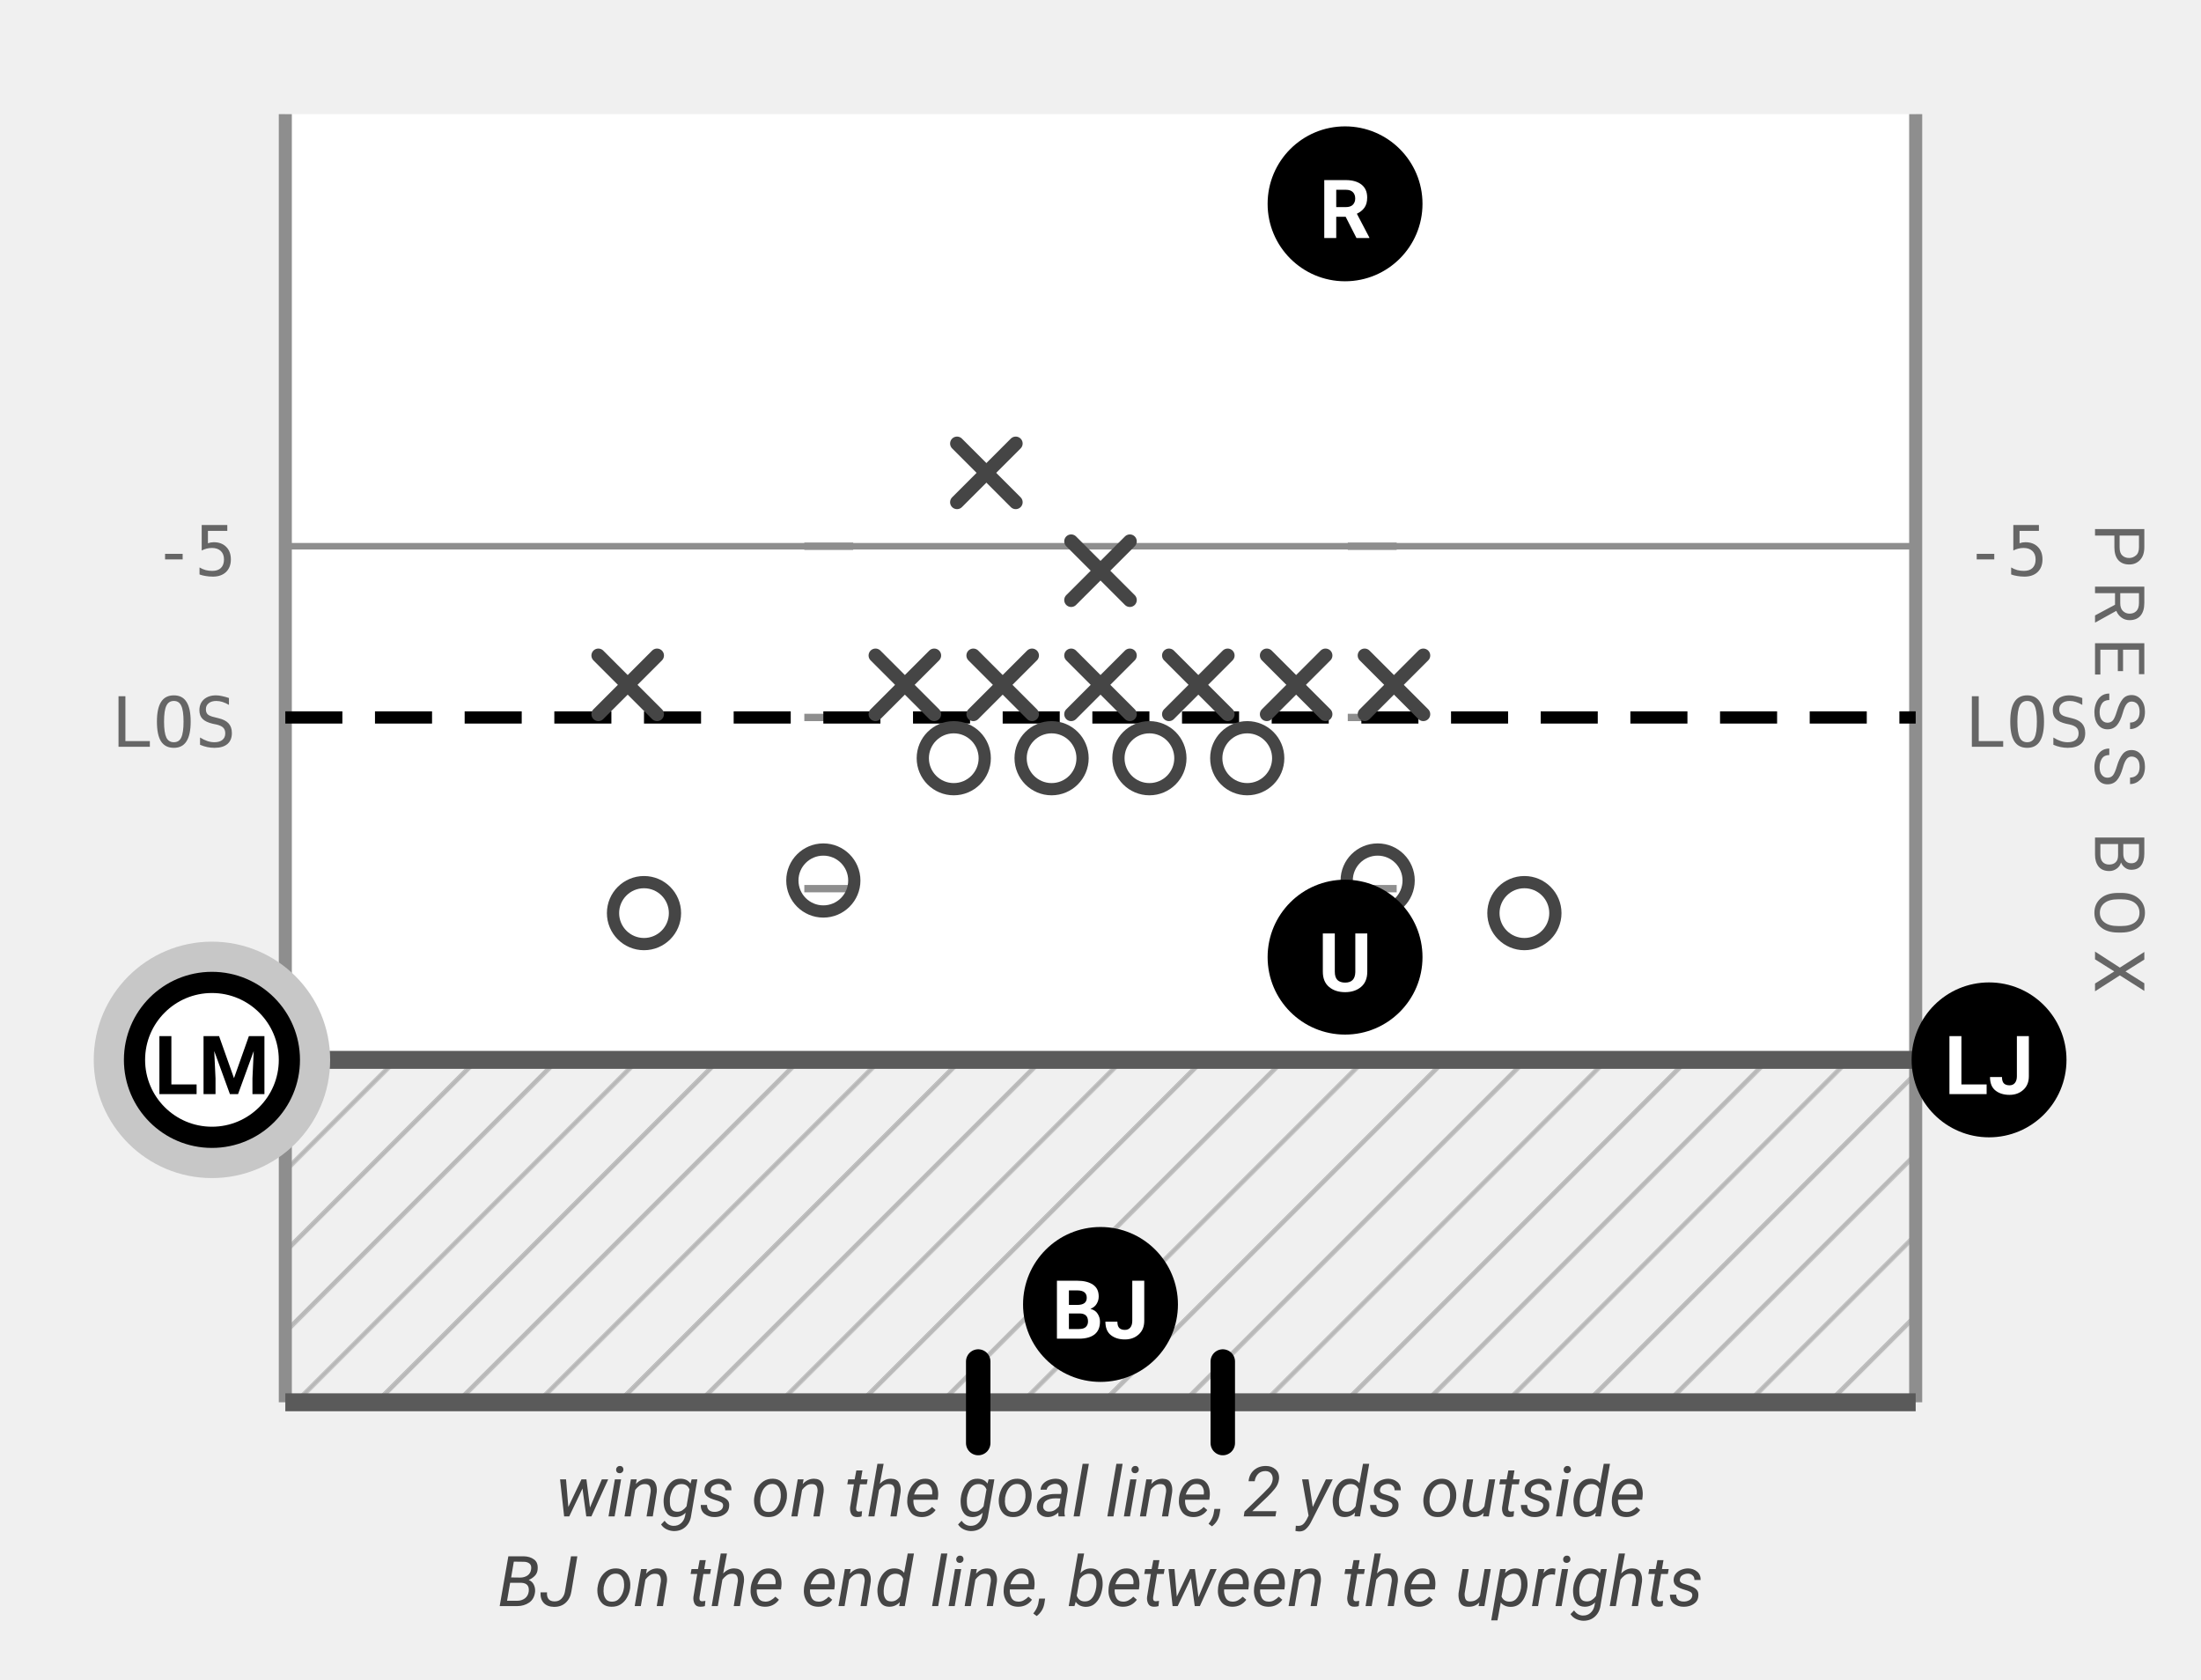
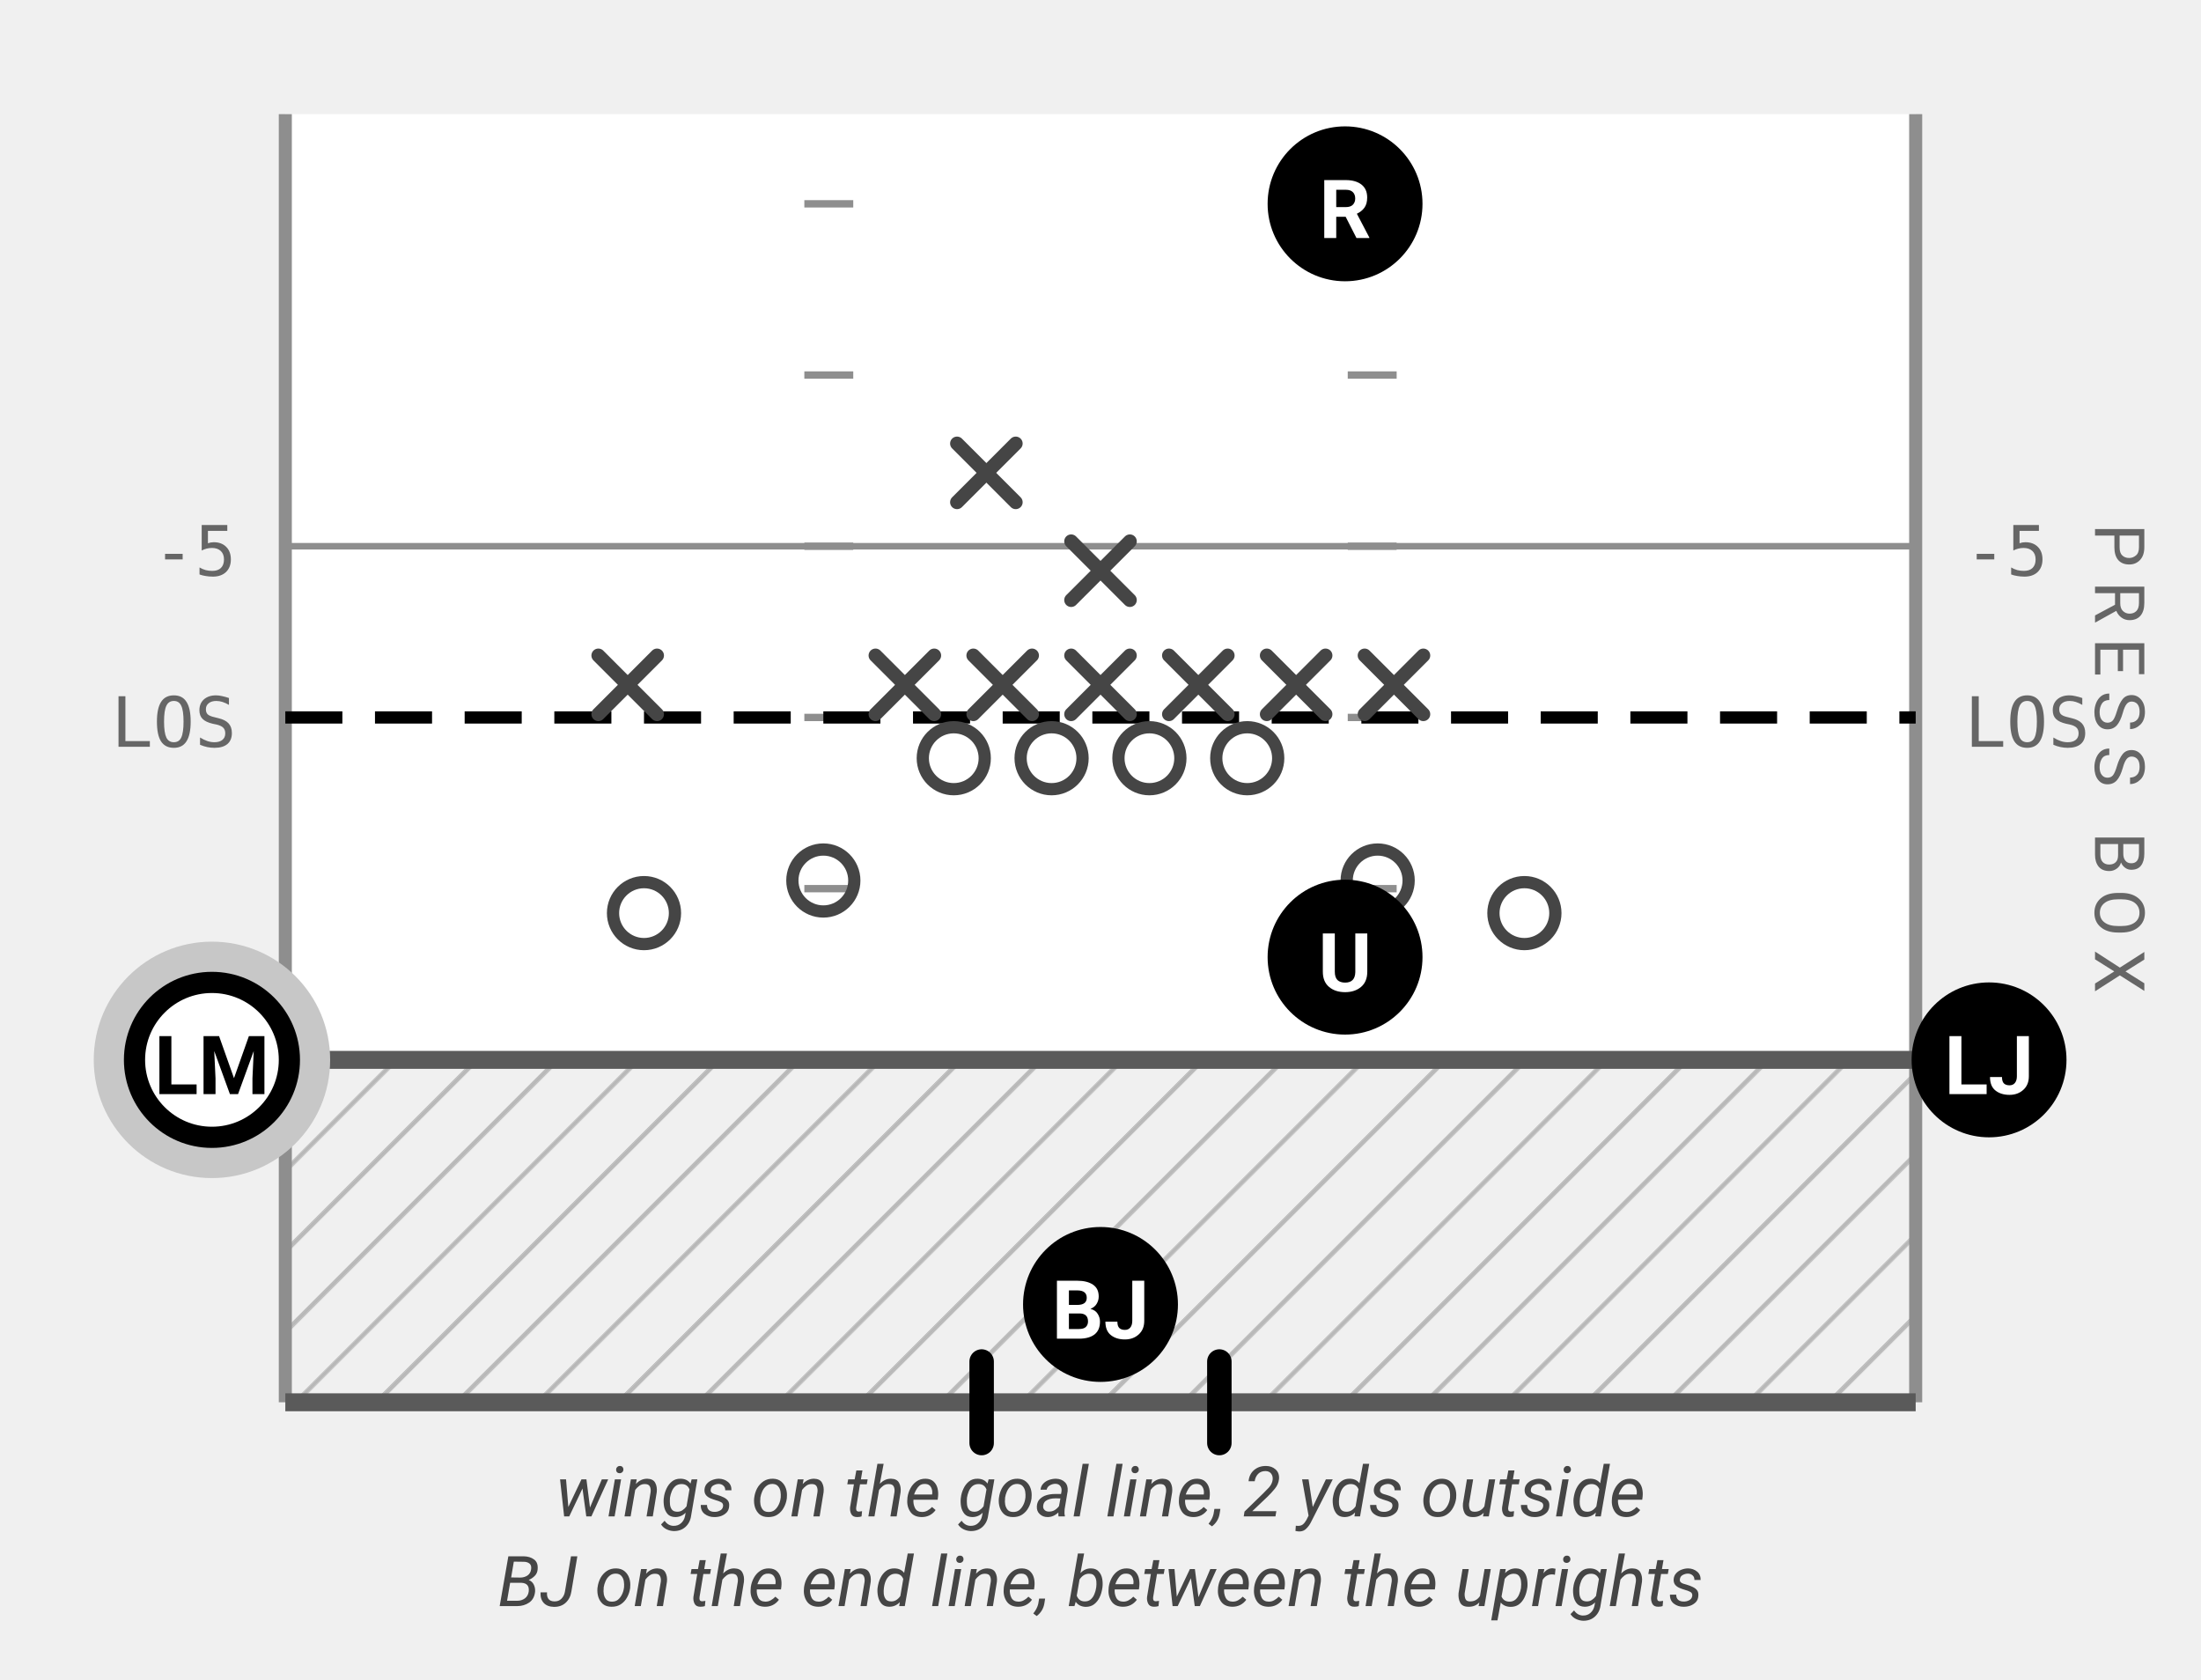
- <svg xmlns="http://www.w3.org/2000/svg" viewBox="0 0 270 206.0" role="img" aria-label="Goal line — Linesman position, crew of 5">
+ <svg xmlns="http://www.w3.org/2000/svg" viewBox="0 0 270 206" role="img" aria-label="Goal line — Linesman position, crew of 5">
  <style>svg{font-family:system-ui,-apple-system,"Segoe UI",Roboto,"Helvetica Neue",Arial,sans-serif}
.turf{fill:#FFFFFF}
.ez{fill:url(#hz)}
.hl{stroke:#B8B8B8;stroke-width:1.15}
.sl{stroke:#8E8E8E;stroke-width:1.6;fill:none}
.yl{stroke:#8E8E8E;stroke-width:.8;fill:none}
.gl{stroke:#5A5A5A;stroke-width:2.2;fill:none}
.rl{stroke:#000000;stroke-width:1.5;stroke-dasharray:7 4;fill:none}
.hash{stroke:#8E8E8E;stroke-width:.9}
.post{stroke:#000000;stroke-width:3;fill:none;stroke-linecap:round}
.ylab{font-family:ui-monospace,Menlo,Consolas,monospace;font-size:8.5px;fill:#666666}
.ylab.end{text-anchor:end}
.ylab.start{text-anchor:start}
.pb{font-size:8.5px;letter-spacing:.2em;fill:#666666;text-anchor:middle;text-transform:uppercase}
- .note{font-size:8.6px;fill:#454545;font-style:italic}
- .note.middle{text-anchor:middle}
- .note.start{text-anchor:start}
- .note.end{text-anchor:end}
.kp line{stroke:#454545;stroke-width:1.7;stroke-linecap:round}
.rp{fill:none;stroke:#454545;stroke-width:1.5}
.hat-b{fill:#000000}
.hat-w{fill:#FFFFFF;stroke:#000000;stroke-width:2.6}
.halo{fill:#C7C7C7}
.mk{font-size:10px;font-weight:600;text-anchor:middle}
.mk-l{fill:#FFFFFF}
.mk-d{fill:#000000}
.mv{stroke:#000000;stroke-width:1.7;fill:none;stroke-dasharray:.1 4.4;stroke-linecap:round}
- .arh{fill:#000000}</style>
+ .arh{fill:#000000}
+ .mvlab{font-size:8.4px;fill:#454545;text-anchor:middle;font-style:italic}
+ .note{font-size:8.6px;fill:#454545;font-style:italic}
+ .note.middle{text-anchor:middle}
+ .note.start{text-anchor:start}
+ .note.end{text-anchor:end}
+ .flagk{fill:#000000}
+ .flagt{stroke:#000000;stroke-width:1.4;stroke-linecap:round}</style>
  <defs>
    <pattern id="hz" width="7" height="7" patternUnits="userSpaceOnUse" patternTransform="rotate(45)">
      <line x1="0" y1="0" x2="0" y2="7" class="hl" />
    </pattern>
    <marker id="ar" viewBox="0 0 10 10" refX="8" refY="5" markerWidth="5" markerHeight="5" orient="auto-start-reverse">
      <path d="M0,1 L9,5 L0,9 z" class="arh" />
    </marker>
  </defs>
-   <rect x="35.0" y="14" width="200.0" height="116.0" class="turf" />
-   <rect x="35.0" y="130.0" width="200.0" height="42.0" class="ez" />
-   <line x1="98.667" y1="67.0" x2="104.667" y2="67.0" class="hash" />
-   <line x1="165.333" y1="67.0" x2="171.333" y2="67.0" class="hash" />
-   <line x1="98.667" y1="88.0" x2="104.667" y2="88.0" class="hash" />
-   <line x1="165.333" y1="88.0" x2="171.333" y2="88.0" class="hash" />
-   <line x1="98.667" y1="109.0" x2="104.667" y2="109.0" class="hash" />
-   <line x1="165.333" y1="109.0" x2="171.333" y2="109.0" class="hash" />
-   <line x1="35.0" y1="14" x2="35.0" y2="172.0" class="sl" />
-   <line x1="235.0" y1="14" x2="235.0" y2="172.0" class="sl" />
-   <line x1="35.0" y1="67.0" x2="235.0" y2="67.0" class="yl" />
-   <text x="29.0" y="70.6" class="ylab end">-5</text>
-   <text x="241.0" y="70.6" class="ylab start">-5</text>
-   <line x1="35.0" y1="88.0" x2="235.0" y2="88.0" class="rl" />
-   <text x="29.0" y="91.6" class="ylab end">LOS</text>
-   <text x="241.0" y="91.6" class="ylab start">LOS</text>
-   <line x1="35.0" y1="130.0" x2="235.0" y2="130.0" class="gl" />
-   <text x="29.0" y="133.6" class="ylab end">G</text>
-   <text x="241.0" y="133.6" class="ylab start">G</text>
-   <line x1="35.0" y1="172.0" x2="235.0" y2="172.0" class="gl" />
-   <line x1="120.0" y1="167.0" x2="120.0" y2="177.0" class="post" />
-   <line x1="150.0" y1="167.0" x2="150.0" y2="177.0" class="post" />
-   <text x="257.0" y="93.0" class="pb" transform="rotate(90 257.0 93.0)">PRESS BOX</text>
+   <rect x="35" y="14" width="200" height="116" class="turf" />
+   <rect x="35" y="130" width="200" height="42" class="ez" />
+   <line x1="98.67" y1="25" x2="104.67" y2="25" class="hash" />
+   <line x1="165.33" y1="25" x2="171.33" y2="25" class="hash" />
+   <line x1="98.67" y1="46" x2="104.67" y2="46" class="hash" />
+   <line x1="165.33" y1="46" x2="171.33" y2="46" class="hash" />
+   <line x1="98.67" y1="67" x2="104.67" y2="67" class="hash" />
+   <line x1="165.33" y1="67" x2="171.33" y2="67" class="hash" />
+   <line x1="98.67" y1="88" x2="104.67" y2="88" class="hash" />
+   <line x1="165.33" y1="88" x2="171.33" y2="88" class="hash" />
+   <line x1="98.67" y1="109" x2="104.67" y2="109" class="hash" />
+   <line x1="165.33" y1="109" x2="171.33" y2="109" class="hash" />
+   <line x1="98.67" y1="130" x2="104.67" y2="130" class="hash" />
+   <line x1="165.33" y1="130" x2="171.33" y2="130" class="hash" />
+   <line x1="35" y1="14" x2="35" y2="172" class="sl" />
+   <line x1="235" y1="14" x2="235" y2="172" class="sl" />
+   <line x1="35" y1="67" x2="235" y2="67" class="yl" />
+   <text x="29" y="70.6" class="ylab end">-5</text>
+   <text x="241" y="70.6" class="ylab start">-5</text>
+   <line x1="35" y1="88" x2="235" y2="88" class="rl" />
+   <text x="29" y="91.6" class="ylab end">LOS</text>
+   <text x="241" y="91.6" class="ylab start">LOS</text>
+   <line x1="35" y1="130" x2="235" y2="130" class="gl" />
+   <text x="29" y="133.6" class="ylab end">G</text>
+   <text x="241" y="133.6" class="ylab start">G</text>
+   <line x1="35" y1="172" x2="235" y2="172" class="gl" />
+   <line x1="120.42" y1="167" x2="120.42" y2="177" class="post" />
+   <line x1="149.58" y1="167" x2="149.58" y2="177" class="post" />
+   <text x="257" y="93" class="pb" transform="rotate(90 257 93)">PRESS BOX</text>
  <g class="kp">
    <line x1="107.4" y1="80.4" x2="114.6" y2="87.6" />
    <line x1="107.4" y1="87.6" x2="114.6" y2="80.4" />
  </g>
  <g class="kp">
    <line x1="119.4" y1="80.4" x2="126.6" y2="87.6" />
    <line x1="119.4" y1="87.6" x2="126.6" y2="80.4" />
  </g>
  <g class="kp">
    <line x1="131.4" y1="80.4" x2="138.6" y2="87.6" />
    <line x1="131.4" y1="87.6" x2="138.6" y2="80.4" />
  </g>
  <g class="kp">
    <line x1="143.4" y1="80.4" x2="150.6" y2="87.6" />
    <line x1="143.4" y1="87.6" x2="150.6" y2="80.4" />
  </g>
  <g class="kp">
    <line x1="155.4" y1="80.4" x2="162.6" y2="87.6" />
    <line x1="155.4" y1="87.6" x2="162.6" y2="80.4" />
  </g>
  <g class="kp">
    <line x1="167.4" y1="80.4" x2="174.6" y2="87.6" />
    <line x1="167.4" y1="87.6" x2="174.6" y2="80.4" />
  </g>
  <g class="kp">
    <line x1="73.4" y1="80.4" x2="80.6" y2="87.6" />
    <line x1="73.4" y1="87.6" x2="80.6" y2="80.4" />
  </g>
  <g class="kp">
    <line x1="131.4" y1="66.4" x2="138.6" y2="73.6" />
    <line x1="131.4" y1="73.6" x2="138.6" y2="66.4" />
  </g>
  <g class="kp">
    <line x1="117.4" y1="54.4" x2="124.6" y2="61.6" />
    <line x1="117.4" y1="61.6" x2="124.6" y2="54.4" />
  </g>
-   <circle cx="117.0" cy="93.0" r="3.8" class="rp" />
-   <circle cx="129.0" cy="93.0" r="3.8" class="rp" />
-   <circle cx="141.0" cy="93.0" r="3.8" class="rp" />
-   <circle cx="153.0" cy="93.0" r="3.8" class="rp" />
-   <circle cx="101.0" cy="108.0" r="3.8" class="rp" />
-   <circle cx="169.0" cy="108.0" r="3.8" class="rp" />
-   <circle cx="79.0" cy="112.0" r="3.8" class="rp" />
-   <circle cx="187.0" cy="112.0" r="3.8" class="rp" />
+   <circle cx="117" cy="93" r="3.8" class="rp" />
+   <circle cx="129" cy="93" r="3.8" class="rp" />
+   <circle cx="141" cy="93" r="3.8" class="rp" />
+   <circle cx="153" cy="93" r="3.8" class="rp" />
+   <circle cx="101" cy="108" r="3.8" class="rp" />
+   <circle cx="169" cy="108" r="3.8" class="rp" />
+   <circle cx="79" cy="112" r="3.8" class="rp" />
+   <circle cx="187" cy="112" r="3.8" class="rp" />
  <g>
-     <circle cx="165.0" cy="25.0" r="9.5" class="hat-b" />
-     <text x="165.0" y="29.2" class="mk mk-l">R</text>
+     <circle cx="165" cy="25" r="9.5" class="hat-b" />
+     <text x="165" y="29.2" class="mk mk-l">R</text>
  </g>
  <g>
-     <circle cx="165.0" cy="117.4" r="9.5" class="hat-b" />
-     <text x="165.0" y="121.6" class="mk mk-l">U</text>
+     <circle cx="165" cy="117.4" r="9.5" class="hat-b" />
+     <text x="165" y="121.6" class="mk mk-l">U</text>
  </g>
  <g class="you">
-     <circle cx="26.0" cy="130.0" r="14.5" class="halo" />
-     <circle cx="26.0" cy="130.0" r="9.5" class="hat-w" />
-     <text x="26.0" y="134.2" class="mk mk-d">LM</text>
+     <circle cx="26" cy="130" r="14.5" class="halo" />
+     <circle cx="26" cy="130" r="9.5" class="hat-w" />
+     <text x="26" y="134.2" class="mk mk-d">LM</text>
  </g>
  <g>
-     <circle cx="244.0" cy="130.0" r="9.5" class="hat-b" />
-     <text x="244.0" y="134.2" class="mk mk-l">LJ</text>
+     <circle cx="244" cy="130" r="9.5" class="hat-b" />
+     <text x="244" y="134.2" class="mk mk-l">LJ</text>
  </g>
  <g>
-     <circle cx="135.0" cy="160.0" r="9.5" class="hat-b" />
-     <text x="135.0" y="164.2" class="mk mk-l">BJ</text>
+     <circle cx="135" cy="160" r="9.5" class="hat-b" />
+     <text x="135" y="164.2" class="mk mk-l">BJ</text>
  </g>
-   <text x="135.0" y="197.0" class="note middle">BJ on the end line, between the uprights</text>
-   <text x="135.0" y="186.0" class="note middle">wings on the goal line, 2 yds outside</text>
+   <text x="135" y="197" class="note middle">BJ on the end line, between the uprights</text>
+   <text x="135" y="186" class="note middle">wings on the goal line, 2 yds outside</text>
</svg>
